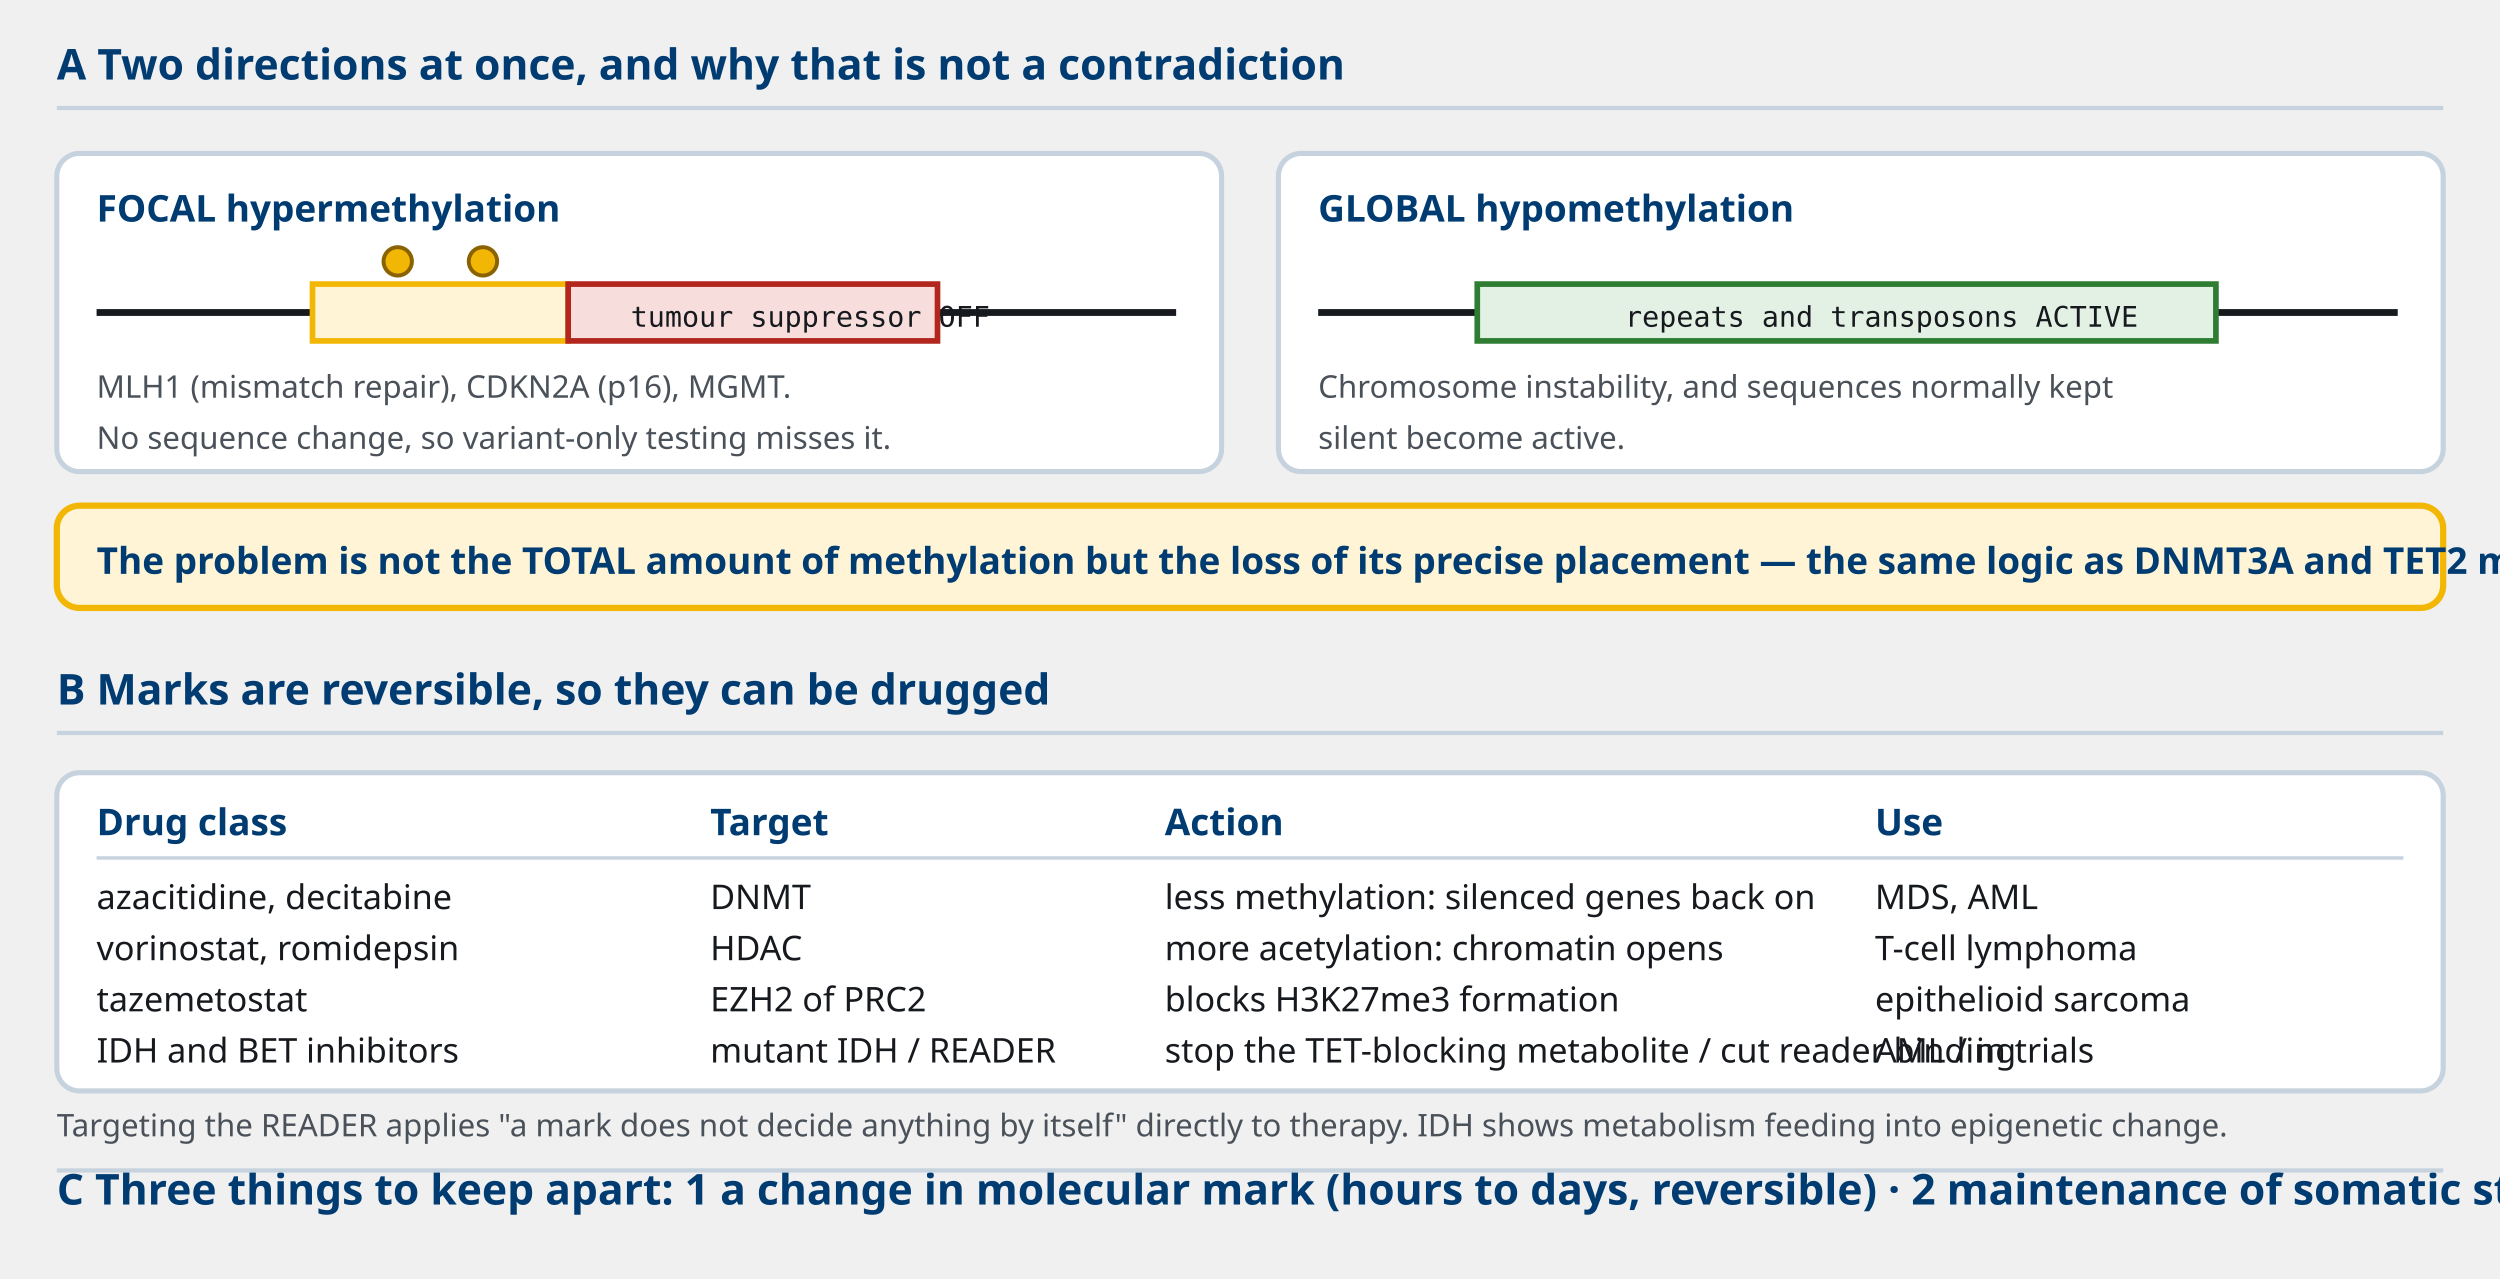
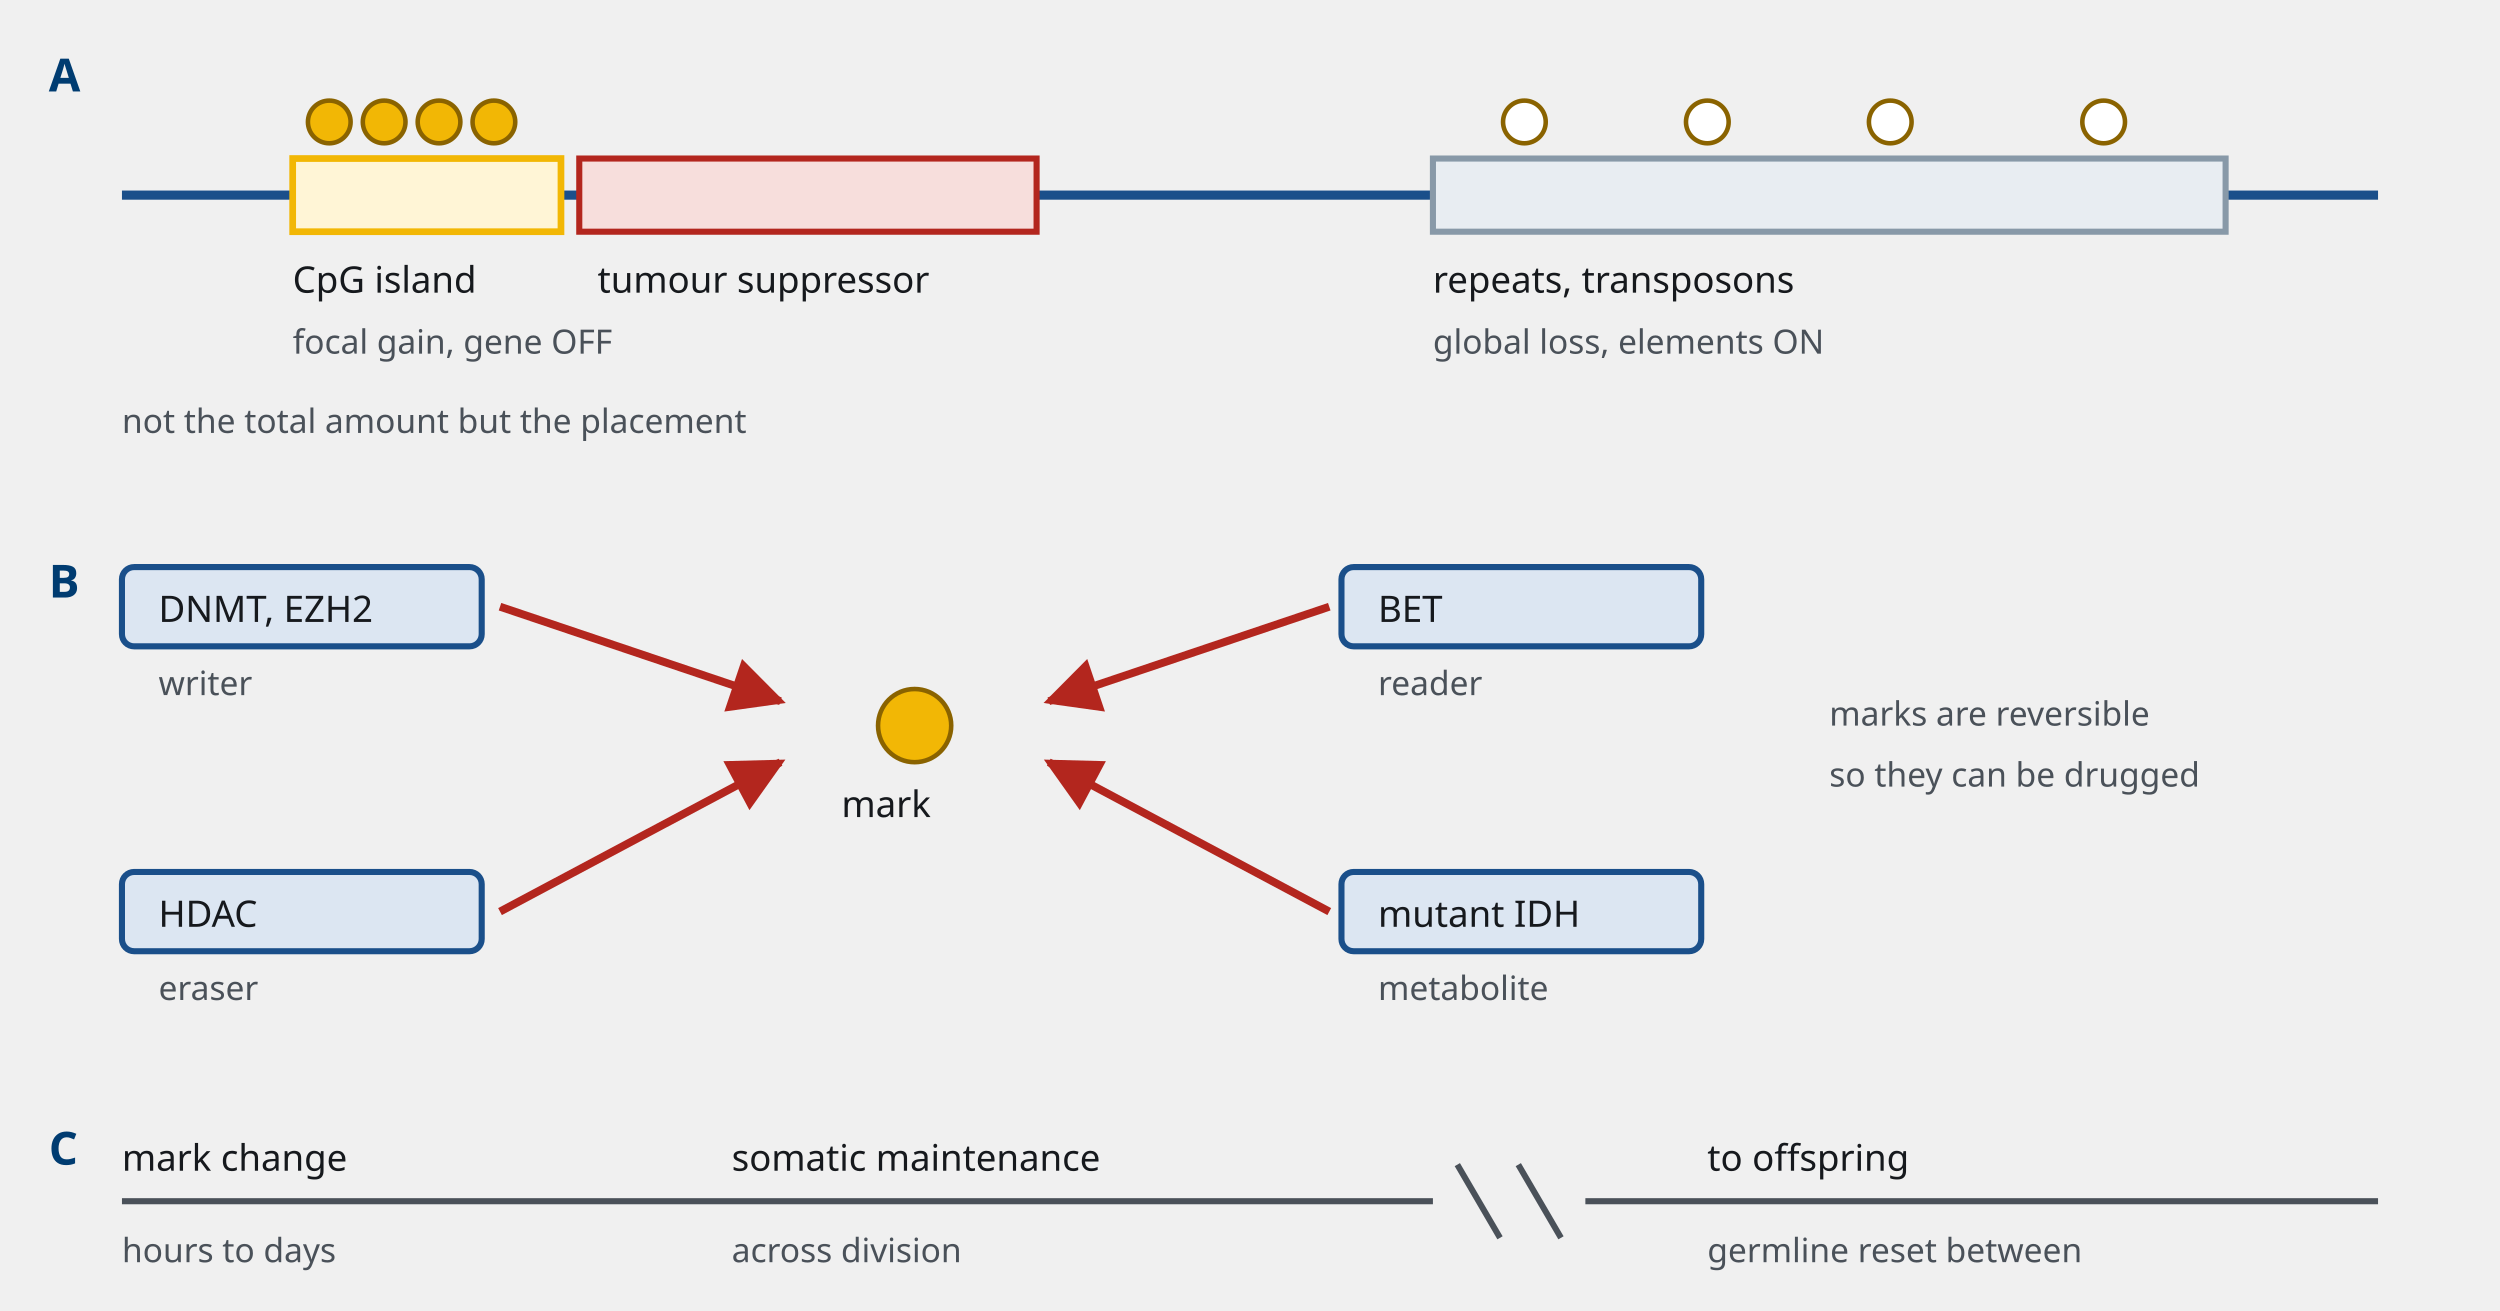
- <svg xmlns="http://www.w3.org/2000/svg" viewBox="0 0 880 450" width="880" height="450" role="img" aria-label="Epigenetic abnormality in cancer and targeted therapy, plus the three distinctions: focal hypermethylation at tumour suppressor promoters together with global hypomethylation, the points of action of DNMT, HDAC, EZH2, IDH and BET inhibitors, and the difference in time scale and strength of evidence between a change in molecular mark, maintenance of somatic state, and transgenerational transmission.">
+ <svg xmlns="http://www.w3.org/2000/svg" viewBox="0 0 820 430" width="820" height="430" role="img" aria-label="Epigenetic change in cancer. Panel A places focal hypermethylation at a tumour suppressor promoter and global hypomethylation over repeats on one genome axis. Panel B maps drug classes onto writer, eraser, reader and metabolite positions. Panel C puts the three phenomena on one time axis, with germline resetting drawn as a break before transmission to offspring.">
  <style>
-   .bx{fill:#fff;stroke:#c6d2dd;stroke-width:1.8}.k{fill:#fff5d6;stroke:#f2b705;stroke-width:2.2}
-   .t{font:12px sans-serif;fill:#16191d}.tb{font:700 13px sans-serif;fill:#003c71}
-   .th{font:700 15px sans-serif;fill:#003c71}.s{font:11px sans-serif;fill:#4a5159}
-   .m{font:10px monospace;fill:#16191d}
-   .dna{fill:none;stroke:#16191d;stroke-width:2.4}
-   .isl{fill:#fff5d6;stroke:#f2b705;stroke-width:2}
-   .rep{fill:#f7dedc;stroke:#b3261e;stroke-width:2}
-   .ok{fill:#e3f0e4;stroke:#2e7d32;stroke-width:2}
-   .inh{stroke:#b3261e;stroke-width:2.4;fill:none;marker-end:url(#bar)}
+   .t{font:12px sans-serif;fill:#16191d}
+   .p{font:700 15px sans-serif;fill:#003c71}
+   .s{font:11px sans-serif;fill:#4a5159}
+   .dna{stroke:#1a4f8a;stroke-width:3;fill:none}
+   .isl{fill:#fff5d6;stroke:#f2b705;stroke-width:2.2}
+   .gene{fill:#f7dedc;stroke:#b3261e;stroke-width:2}
+   .rep{fill:#e8edf2;stroke:#8899a8;stroke-width:2}
+   .me{fill:#f2b705;stroke:#8a6300;stroke-width:1.5}
+   .off{fill:#fff;stroke:#8a6300;stroke-width:1.5}
+   .dr{fill:#dce6f2;stroke:#1a4f8a;stroke-width:2}
+   .ar{stroke:#003c71;stroke-width:2;fill:none;marker-end:url(#a)}
+   .no{stroke:#b3261e;stroke-width:2.6;fill:none;marker-end:url(#b)}
+   .ax{stroke:#4a5159;stroke-width:2;fill:none}
 </style>
  <defs>
-     <marker id="bar" viewBox="0 0 10 10" refX="6" refY="5" markerWidth="7" markerHeight="7" orient="auto">
-       <path d="M6 0 L6 10" stroke="#b3261e" stroke-width="3" />
+     <marker id="a" viewBox="0 0 10 10" refX="9" refY="5" markerWidth="7" markerHeight="7" orient="auto">
+       <path d="M0 0 L10 5 L0 10 z" fill="#003c71" />
+     </marker>
+     <marker id="b" viewBox="0 0 10 10" refX="9" refY="5" markerWidth="7" markerHeight="7" orient="auto">
+       <path d="M0 0 L10 5 L0 10 z" fill="#b3261e" />
    </marker>
  </defs>
-   <text class="th" x="20" y="28">A  Two directions at once, and why that is not a contradiction</text>
-   <line x1="20" y1="38" x2="860" y2="38" stroke="#c6d2dd" stroke-width="1.5" />
-   <rect class="bx" x="20" y="54" width="410" height="112" rx="8" />
-   <text class="tb" x="34" y="78">FOCAL hypermethylation</text>
-   <path class="dna" d="M34 110 h380" />
-   <rect class="isl" x="110" y="100" width="90" height="20" />
-   <circle cx="140" cy="92" r="5" fill="#f2b705" stroke="#8a6300" stroke-width="1.4" />
-   <circle cx="170" cy="92" r="5" fill="#f2b705" stroke="#8a6300" stroke-width="1.4" />
-   <rect class="rep" x="200" y="100" width="130" height="20" />
-   <text class="m" x="222" y="115">tumour suppressor OFF</text>
-   <text class="s" x="34" y="140">MLH1 (mismatch repair), CDKN2A (p16), MGMT.</text>
-   <text class="s" x="34" y="158">No sequence change, so variant-only testing misses it.</text>
-   <rect class="bx" x="450" y="54" width="410" height="112" rx="8" />
-   <text class="tb" x="464" y="78">GLOBAL hypomethylation</text>
-   <path class="dna" d="M464 110 h380" />
-   <rect class="ok" x="520" y="100" width="260" height="20" />
-   <text class="m" x="572" y="115">repeats and transposons ACTIVE</text>
-   <text class="s" x="464" y="140">Chromosome instability, and sequences normally kept</text>
-   <text class="s" x="464" y="158">silent become active.</text>
-   <rect class="k" x="20" y="178" width="840" height="36" rx="8" />
-   <text class="tb" x="34" y="202">The problem is not the TOTAL amount of methylation but the loss of its precise placement — the same logic as DNMT3A and TET2 mutations both causing cancer.</text>
-   <text class="th" x="20" y="248">B  Marks are reversible, so they can be drugged</text>
-   <line x1="20" y1="258" x2="860" y2="258" stroke="#c6d2dd" stroke-width="1.5" />
-   <rect class="bx" x="20" y="272" width="840" height="112" rx="8" />
-   <text class="tb" x="34" y="294">Drug class</text>
-   <text class="tb" x="250" y="294">Target</text>
-   <text class="tb" x="410" y="294">Action</text>
-   <text class="tb" x="660" y="294">Use</text>
-   <line x1="34" y1="302" x2="846" y2="302" stroke="#c6d2dd" stroke-width="1.2" />
-   <text class="t" x="34" y="320">azacitidine, decitabine</text>
-   <text class="t" x="250" y="320">DNMT</text>
-   <text class="t" x="410" y="320">less methylation: silenced genes back on</text>
-   <text class="t" x="660" y="320">MDS, AML</text>
-   <text class="t" x="34" y="338">vorinostat, romidepsin</text>
-   <text class="t" x="250" y="338">HDAC</text>
-   <text class="t" x="410" y="338">more acetylation: chromatin opens</text>
-   <text class="t" x="660" y="338">T-cell lymphoma</text>
-   <text class="t" x="34" y="356">tazemetostat</text>
-   <text class="t" x="250" y="356">EZH2 of PRC2</text>
-   <text class="t" x="410" y="356">blocks H3K27me3 formation</text>
-   <text class="t" x="660" y="356">epithelioid sarcoma</text>
-   <text class="t" x="34" y="374">IDH and BET inhibitors</text>
-   <text class="t" x="250" y="374">mutant IDH / READER</text>
-   <text class="t" x="410" y="374">stop the TET-blocking metabolite / cut reader binding</text>
-   <text class="t" x="660" y="374">AML / in trials</text>
-   <text class="s" x="20" y="400">Targeting the READER applies "a mark does not decide anything by itself" directly to therapy. IDH shows metabolism feeding into epigenetic change.</text>
-   <text class="th" x="20" y="424">C  Three things to keep apart:  1 a change in molecular mark (hours to days, reversible) · 2 maintenance of somatic state across division (well established) · 3 transmission to offspring (separate question; most marks are reset in germ cells and early development). Ask: WHAT mark, for HOW LONG, in WHICH cells.</text>
-   <line x1="20" y1="412" x2="860" y2="412" stroke="#c6d2dd" stroke-width="1.5" />
+   <text class="p" x="16" y="30">A</text>
+   <line class="dna" x1="40" y1="64" x2="780" y2="64" />
+   <rect class="isl" x="96" y="52" width="88" height="24" />
+   <rect class="gene" x="190" y="52" width="150" height="24" />
+   <rect class="rep" x="470" y="52" width="260" height="24" />
+   <g>
+     <circle class="me" cx="108" cy="40" r="7" />
+     <circle class="me" cx="126" cy="40" r="7" />
+     <circle class="me" cx="144" cy="40" r="7" />
+     <circle class="me" cx="162" cy="40" r="7" />
+   </g>
+   <g>
+     <circle class="off" cx="500" cy="40" r="7" />
+     <circle class="off" cx="560" cy="40" r="7" />
+     <circle class="off" cx="620" cy="40" r="7" />
+     <circle class="off" cx="690" cy="40" r="7" />
+   </g>
+   <text class="t" x="96" y="96">CpG island</text>
+   <text class="t" x="196" y="96">tumour suppressor</text>
+   <text class="t" x="470" y="96">repeats, transposons</text>
+   <text class="s" x="96" y="116">focal gain, gene OFF</text>
+   <text class="s" x="470" y="116">global loss, elements ON</text>
+   <text class="s" x="40" y="142">not the total amount but the placement</text>
+   <text class="p" x="16" y="196">B</text>
+   <circle class="me" cx="300" cy="238" r="12" />
+   <text class="t" x="276" y="268">mark</text>
+   <rect class="dr" x="40" y="186" width="118" height="26" rx="4" />
+   <text class="t" x="52" y="204">DNMT, EZH2</text>
+   <text class="s" x="52" y="228">writer</text>
+   <path class="no" d="M164 199 L256 230" />
+   <rect class="dr" x="40" y="286" width="118" height="26" rx="4" />
+   <text class="t" x="52" y="304">HDAC</text>
+   <text class="s" x="52" y="328">eraser</text>
+   <path class="no" d="M164 299 L256 250" />
+   <rect class="dr" x="440" y="186" width="118" height="26" rx="4" />
+   <text class="t" x="452" y="204">BET</text>
+   <text class="s" x="452" y="228">reader</text>
+   <path class="no" d="M436 199 L344 230" />
+   <rect class="dr" x="440" y="286" width="118" height="26" rx="4" />
+   <text class="t" x="452" y="304">mutant IDH</text>
+   <text class="s" x="452" y="328">metabolite</text>
+   <path class="no" d="M436 299 L344 250" />
+   <text class="s" x="600" y="238">marks are reversible</text>
+   <text class="s" x="600" y="258">so they can be drugged</text>
+   <text class="p" x="16" y="382">C</text>
+   <line class="ax" x1="40" y1="394" x2="470" y2="394" />
+   <line class="ax" x1="520" y1="394" x2="780" y2="394" />
+   <path class="ax" d="M478 382 L492 406 M498 382 L512 406" />
+   <text class="t" x="40" y="384">mark change</text>
+   <text class="s" x="40" y="414">hours to days</text>
+   <text class="t" x="240" y="384">somatic maintenance</text>
+   <text class="s" x="240" y="414">across division</text>
+   <text class="t" x="560" y="384">to offspring</text>
+   <text class="s" x="560" y="414">germline reset between</text>
</svg>
